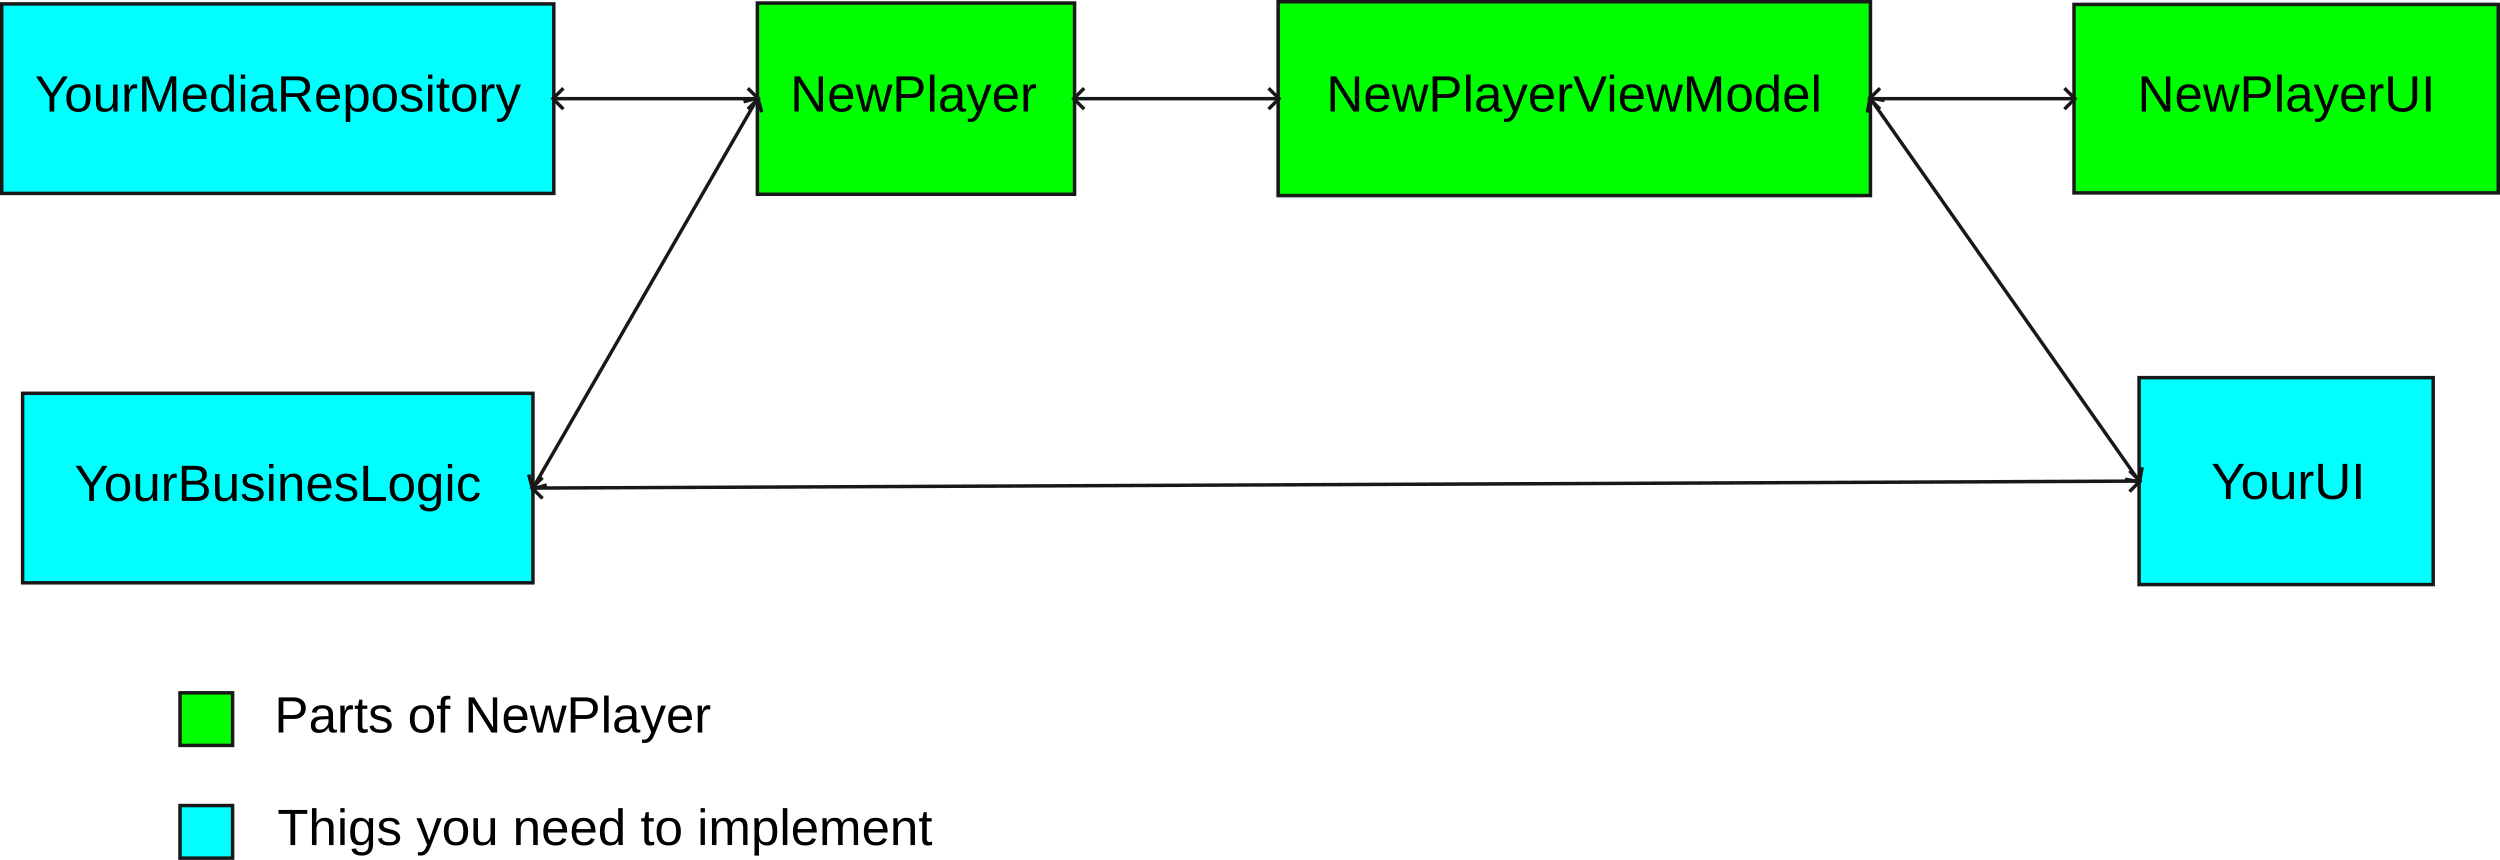
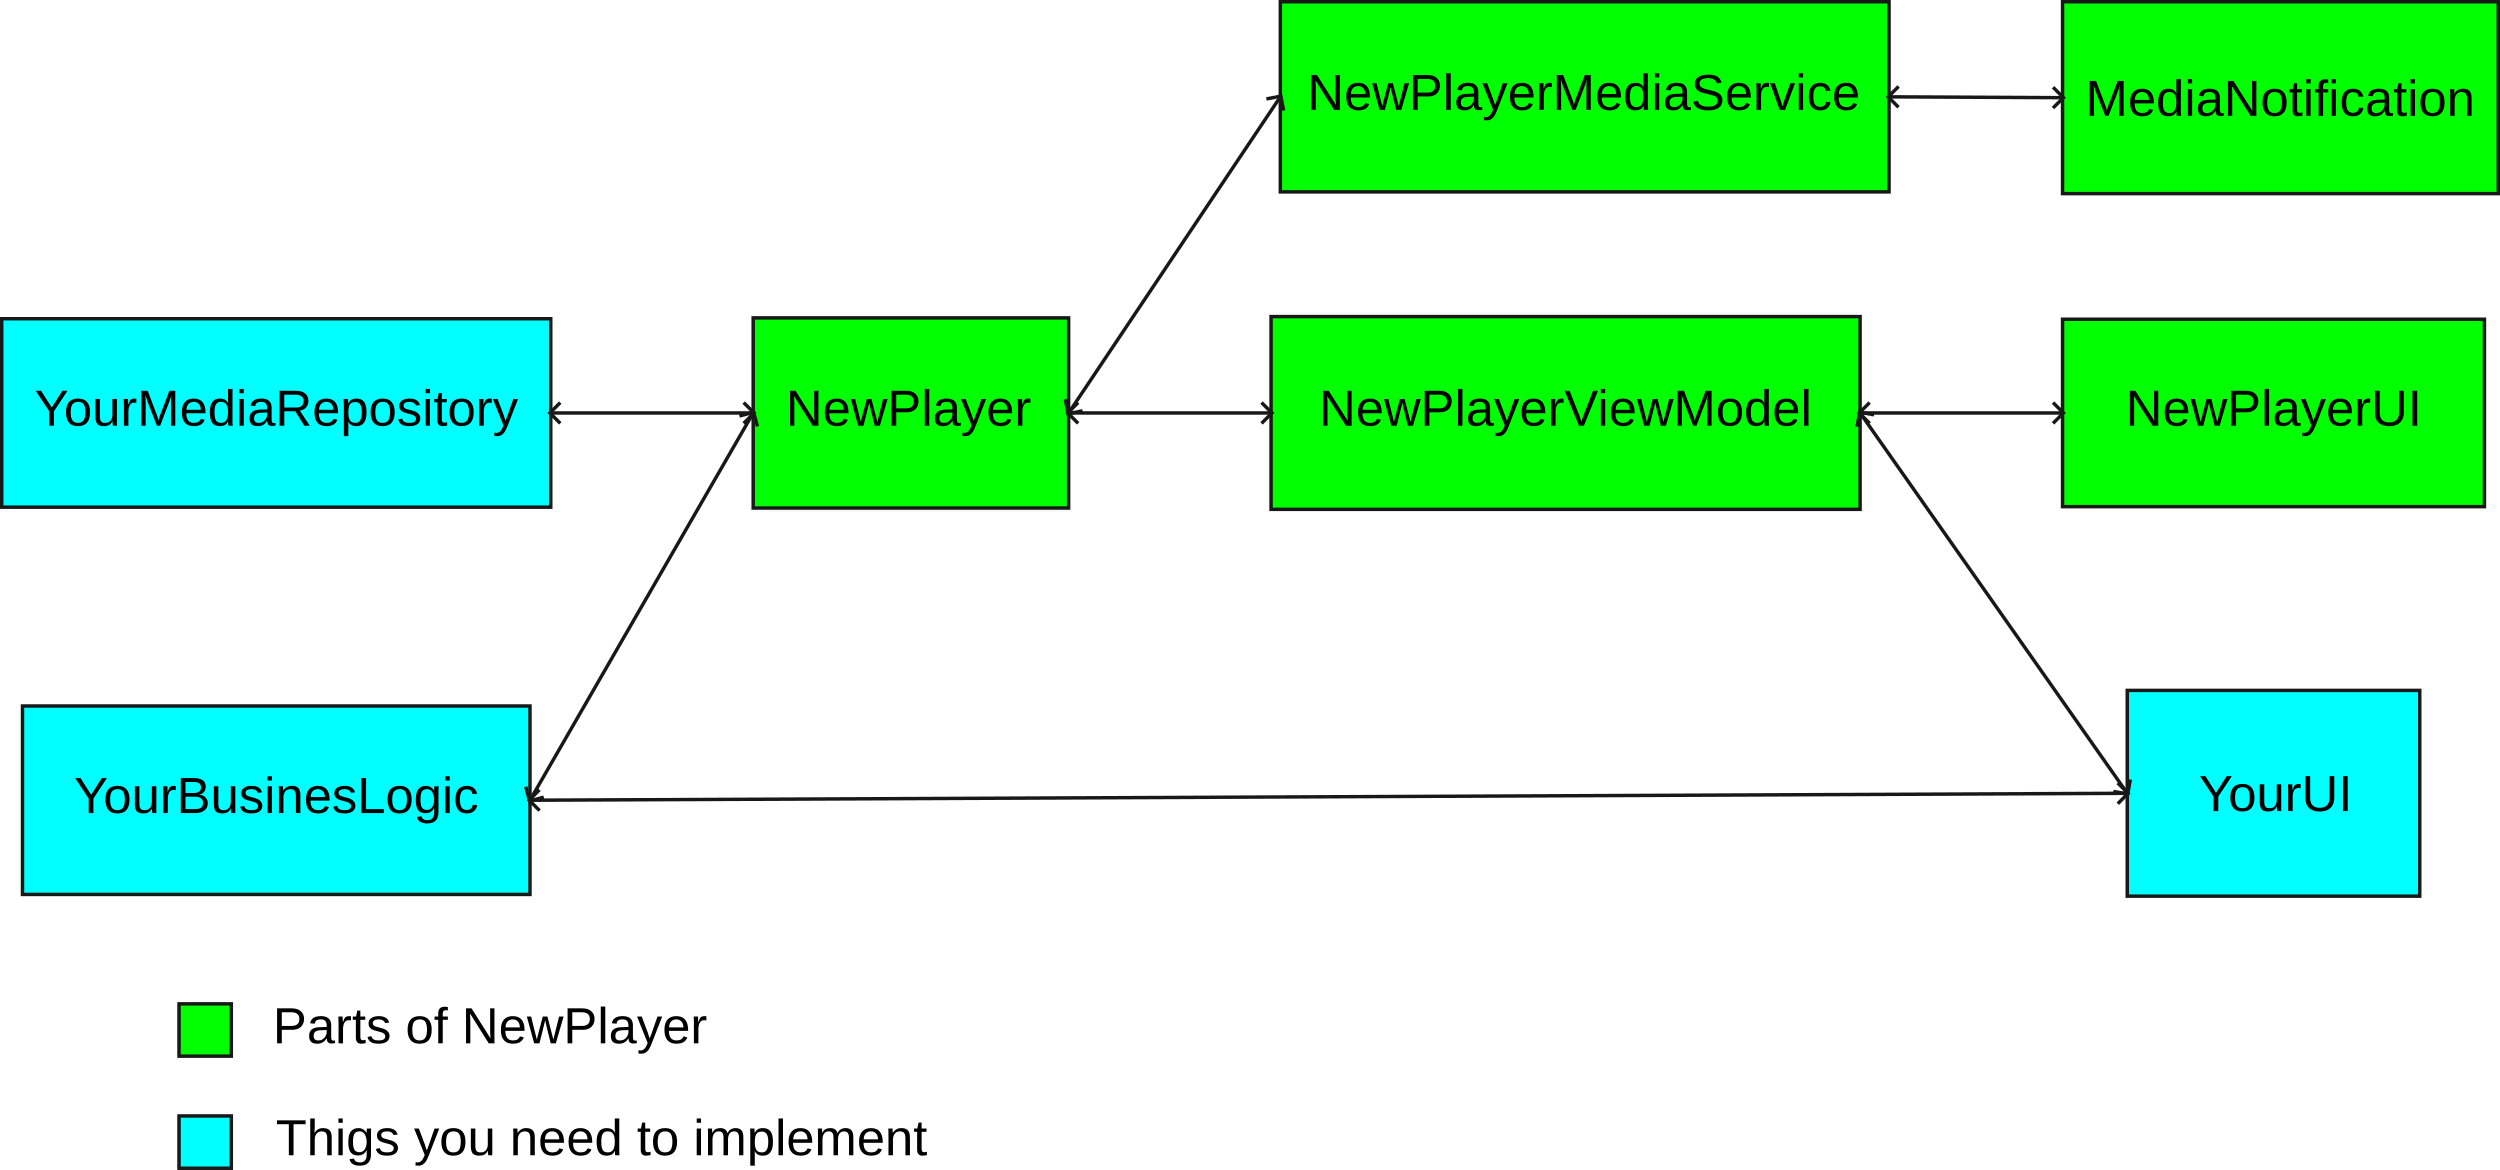
- <svg xmlns="http://www.w3.org/2000/svg" width="190.125mm" height="65.395mm" viewBox="0 0 190.125 65.395" version="1.1" id="svg1">
+ <svg xmlns="http://www.w3.org/2000/svg" width="191.182mm" height="89.472mm" viewBox="0 0 191.182 89.472" version="1.1" id="svg1">
  <defs id="defs1">
    <marker style="overflow:visible" id="marker17" refX="0" refY="0" orient="auto-start-reverse" markerWidth="1" markerHeight="1" viewBox="0 0 1 1" preserveAspectRatio="xMidYMid">
      <path style="fill:none;stroke:context-stroke;stroke-width:1;stroke-linecap:butt" d="M 3,-3 0,0 3,3" transform="rotate(180,0.125,0)" id="path17" />
    </marker>
    <marker style="overflow:visible" id="ArrowWide" refX="0" refY="0" orient="auto-start-reverse" markerWidth="1" markerHeight="1" viewBox="0 0 1 1" preserveAspectRatio="xMidYMid">
      <path style="fill:none;stroke:context-stroke;stroke-width:1;stroke-linecap:butt" d="M 3,-3 0,0 3,3" transform="rotate(180,0.125,0)" id="path1" />
    </marker>
  </defs>
-   <g id="layer1" transform="translate(-7.212396,-96.56146)">
+   <g id="layer1" transform="translate(-7.212396,-72.48437)">
    <g id="g2">
      <g id="g22" transform="translate(0,-4.7625)">
        <g id="g24">
          <rect style="fill:#00ffff;stroke:#181818;stroke-width:0.265" id="rect2" width="38.81" height="14.411" x="8.932" y="131.236" />
          <text xml:space="preserve" style="font-weight:bold;font-size:3.881px;font-family:'Fira Mono';-inkscape-font-specification:'Fira Mono Bold';vector-effect:non-scaling-stroke;fill:#000000;fill-opacity:1;stroke:#181818;stroke-width:0.265;-inkscape-stroke:hairline" x="12.888" y="139.422" id="text1">
            <tspan id="tspan1" style="font-style:normal;font-variant:normal;font-weight:normal;font-stretch:normal;font-family:Arial;-inkscape-font-specification:Arial;fill:#000000;fill-opacity:1;stroke:none;stroke-width:0.265;stroke-opacity:1" x="12.888" y="139.422">YourBusinesLogic</tspan>
          </text>
          <rect style="fill:#00ffff;stroke:#181818;stroke-width:0.265" id="rect2-8" width="22.367" height="15.737" x="169.89" y="130.043" />
          <text xml:space="preserve" style="font-weight:bold;font-size:3.881px;font-family:'Fira Mono';-inkscape-font-specification:'Fira Mono Bold';vector-effect:non-scaling-stroke;fill:#000000;fill-opacity:1;stroke:#181818;stroke-width:0.265;-inkscape-stroke:hairline" x="175.381" y="139.276" id="text1-6">
            <tspan style="font-style:normal;font-variant:normal;font-weight:normal;font-stretch:normal;font-family:Arial;-inkscape-font-specification:Arial;fill:#000000;fill-opacity:1;stroke:none;stroke-width:0.265;stroke-opacity:1" x="175.381" y="139.276" id="tspan10">YourUI</tspan>
          </text>
          <rect style="fill:#00ffff;stroke:#181818;stroke-width:0.265" id="rect2-5" width="41.985" height="14.411" x="7.345" y="96.859" transform="translate(0,4.7625)" />
          <text xml:space="preserve" style="font-weight:bold;font-size:3.881px;font-family:'Fira Mono';-inkscape-font-specification:'Fira Mono Bold';vector-effect:non-scaling-stroke;fill:#000000;fill-opacity:1;stroke:#181818;stroke-width:0.265;-inkscape-stroke:hairline" x="9.87" y="109.808" id="text1-0">
            <tspan id="tspan1-3" style="font-style:normal;font-variant:normal;font-weight:normal;font-stretch:normal;font-family:Arial;-inkscape-font-specification:Arial;fill:#000000;fill-opacity:1;stroke:none;stroke-width:0.265;stroke-opacity:1" x="9.87" y="109.808">YourMediaRepository</tspan>
          </text>
          <rect style="fill:#00ff00;stroke:#181818;stroke-width:0.265" id="rect2-5-2" width="24.122" height="14.543" x="64.811" y="101.555" />
          <text xml:space="preserve" style="font-weight:bold;font-size:3.881px;font-family:'Fira Mono';-inkscape-font-specification:'Fira Mono Bold';vector-effect:non-scaling-stroke;fill:#000000;fill-opacity:1;stroke:#181818;stroke-width:0.265;-inkscape-stroke:hairline" x="67.317" y="109.808" id="text1-0-0">
            <tspan id="tspan1-3-6" style="font-style:normal;font-variant:normal;font-weight:normal;font-stretch:normal;font-family:Arial;-inkscape-font-specification:Arial;fill:#000000;fill-opacity:1;stroke:none;stroke-width:0.265;stroke-opacity:1" x="67.317" y="109.808">NewPlayer</tspan>
          </text>
          <rect style="fill:#00ff00;stroke:#181818;stroke-width:0.265" id="rect2-5-2-6" width="45.046" height="14.742" x="104.414" y="101.456" />
          <text xml:space="preserve" style="font-weight:bold;font-size:3.881px;font-family:'Fira Mono';-inkscape-font-specification:'Fira Mono Bold';vector-effect:non-scaling-stroke;fill:#000000;fill-opacity:1;stroke:#181818;stroke-width:0.265;-inkscape-stroke:hairline" x="108.089" y="109.808" id="text1-0-0-5">
            <tspan id="tspan1-3-6-6" style="font-style:normal;font-variant:normal;font-weight:normal;font-stretch:normal;font-family:Arial;-inkscape-font-specification:Arial;fill:#000000;fill-opacity:1;stroke:none;stroke-width:0.265;stroke-opacity:1" x="108.089" y="109.808">NewPlayerViewModel</tspan>
          </text>
          <rect style="fill:#00ff00;stroke:#181818;stroke-width:0.265" id="rect2-5-2-6-5" width="32.264" height="14.333" x="164.941" y="101.66" />
          <text xml:space="preserve" style="font-weight:bold;font-size:3.881px;font-family:'Fira Mono';-inkscape-font-specification:'Fira Mono Bold';vector-effect:non-scaling-stroke;fill:#000000;fill-opacity:1;stroke:#181818;stroke-width:0.265;-inkscape-stroke:hairline" x="169.778" y="109.808" id="text1-0-0-5-4">
            <tspan id="tspan1-3-6-6-7" style="font-style:normal;font-variant:normal;font-weight:normal;font-stretch:normal;font-family:Arial;-inkscape-font-specification:Arial;fill:#000000;fill-opacity:1;stroke:none;stroke-width:0.265;stroke-opacity:1" x="169.778" y="109.808">NewPlayerUI</tspan>
          </text>
          <path style="fill:none;fill-opacity:1;stroke:#181818;stroke-width:0.265;stroke-opacity:1;marker-start:url(#marker17);marker-end:url(#ArrowWide)" d="M 47.743,133.679 64.811,104.065" id="path11" transform="translate(0,4.7625)" />
          <path style="fill:none;fill-opacity:1;stroke:#181818;stroke-width:0.265;stroke-opacity:1;marker-start:url(#marker17);marker-end:url(#ArrowWide)" d="M 49.33,104.065 H 64.811" id="path12" transform="translate(0,4.7625)" />
          <path style="fill:none;fill-opacity:1;stroke:#181818;stroke-width:0.265;stroke-opacity:1;marker-start:url(#marker17);marker-end:url(#ArrowWide)" d="M 47.743,133.679 169.89,133.149" id="path18" transform="translate(0,4.7625)" />
          <path style="fill:none;fill-opacity:1;stroke:#181818;stroke-width:0.265;stroke-opacity:1;marker-start:url(#marker17);marker-end:url(#ArrowWide)" d="m 149.46,104.065 20.43,29.084" id="path19" transform="translate(0,4.7625)" />
          <path style="fill:none;fill-opacity:1;stroke:#181818;stroke-width:0.265;stroke-opacity:1;marker-start:url(#marker17);marker-end:url(#ArrowWide)" d="M 88.933,104.065 H 104.414" id="path20" transform="translate(0,4.7625)" />
          <path style="fill:none;fill-opacity:1;stroke:#181818;stroke-width:0.265;stroke-opacity:1;marker-start:url(#marker17);marker-end:url(#ArrowWide)" d="m 149.46,104.065 h 15.481" id="path21" transform="translate(0,4.7625)" />
          <rect style="fill:#00ffff;fill-opacity:1;stroke:#181818;stroke-width:0.265;stroke-opacity:1" id="rect21-1" width="4" height="4" x="20.902" y="162.586" />
          <text xml:space="preserve" style="font-style:normal;font-variant:normal;font-weight:normal;font-stretch:normal;font-size:3.881px;font-family:'Droid Sans';-inkscape-font-specification:'Droid Sans';fill:#00ffff;fill-opacity:1;stroke:#181818;stroke-width:0.265;stroke-opacity:1" x="28.3" y="165.594" id="text21">
            <tspan id="tspan21" style="font-style:normal;font-variant:normal;font-weight:normal;font-stretch:normal;font-family:Arial;-inkscape-font-specification:Arial;fill:#000000;fill-opacity:1;stroke:none;stroke-width:0.265;stroke-opacity:1" x="28.3" y="165.594">Thigs you need to implement</tspan>
          </text>
          <rect style="fill:#00ff00;fill-opacity:1;stroke:#181818;stroke-width:0.265;stroke-opacity:1" id="rect21" width="4" height="4" x="20.902" y="154.014" />
          <text xml:space="preserve" style="font-style:normal;font-variant:normal;font-weight:normal;font-stretch:normal;font-size:3.881px;font-family:'Droid Sans';-inkscape-font-specification:'Droid Sans';fill:#000000;fill-opacity:1;stroke:none;stroke-width:0.265;stroke-opacity:1" x="28.091" y="157.033" id="text22">
            <tspan id="tspan22" style="font-style:normal;font-variant:normal;font-weight:normal;font-stretch:normal;font-family:Arial;-inkscape-font-specification:Arial;stroke-width:0.265" x="28.091" y="157.033">Parts of NewPlayer</tspan>
          </text>
+           <g id="g1" transform="translate(5.820834)">
+             <rect style="fill:#00ff00;stroke:#181818;stroke-width:0.265" id="rect2-5-2-5" width="46.55" height="14.543" x="99.301" y="77.379" />
+             <text xml:space="preserve" style="font-weight:bold;font-size:3.881px;font-family:'Fira Mono';-inkscape-font-specification:'Fira Mono Bold';vector-effect:non-scaling-stroke;fill:#000000;fill-opacity:1;stroke:#181818;stroke-width:0.265;-inkscape-stroke:hairline" x="101.373" y="85.655" id="text1-0-0-2">
+               <tspan id="tspan1-3-6-9" style="font-style:normal;font-variant:normal;font-weight:normal;font-stretch:normal;font-family:Arial;-inkscape-font-specification:Arial;fill:#000000;fill-opacity:1;stroke:none;stroke-width:0.265;stroke-opacity:1" x="101.373" y="85.655">NewPlayerMediaService</tspan>
+             </text>
+           </g>
+           <g id="g2-9" transform="translate(65.64027)">
+             <rect style="fill:#00ff00;stroke:#181818;stroke-width:0.265" id="rect2-5-2-5-3" width="33.321" height="14.675" x="99.301" y="77.379" />
+             <text xml:space="preserve" style="font-weight:bold;font-size:3.881px;font-family:'Fira Mono';-inkscape-font-specification:'Fira Mono Bold';vector-effect:non-scaling-stroke;fill:#000000;fill-opacity:1;stroke:#181818;stroke-width:0.265;-inkscape-stroke:hairline" x="101.068" y="86.107" id="text1-0-0-2-6">
+               <tspan id="tspan1-3-6-9-0" style="font-style:normal;font-variant:normal;font-weight:normal;font-stretch:normal;font-family:Arial;-inkscape-font-specification:Arial;fill:#000000;fill-opacity:1;stroke:none;stroke-width:0.265;stroke-opacity:1" x="101.068" y="86.107">MediaNotification</tspan>
+             </text>
+             <path style="fill:#000000;stroke:#181818;stroke-width:0.265;stroke-dasharray:none;stroke-opacity:1;marker-start:url(#marker17);marker-end:url(#marker17)" d="m 86.032,84.651 13.269,0.066" id="path3" />
+           </g>
+           <path style="fill:#000000;stroke:#181818;stroke-width:0.265;stroke-dasharray:none;stroke-opacity:1;marker-start:url(#marker17);marker-end:url(#marker17)" d="M 88.933,108.827 105.122,84.651" id="path2" />
        </g>
      </g>
    </g>
  </g>
</svg>
